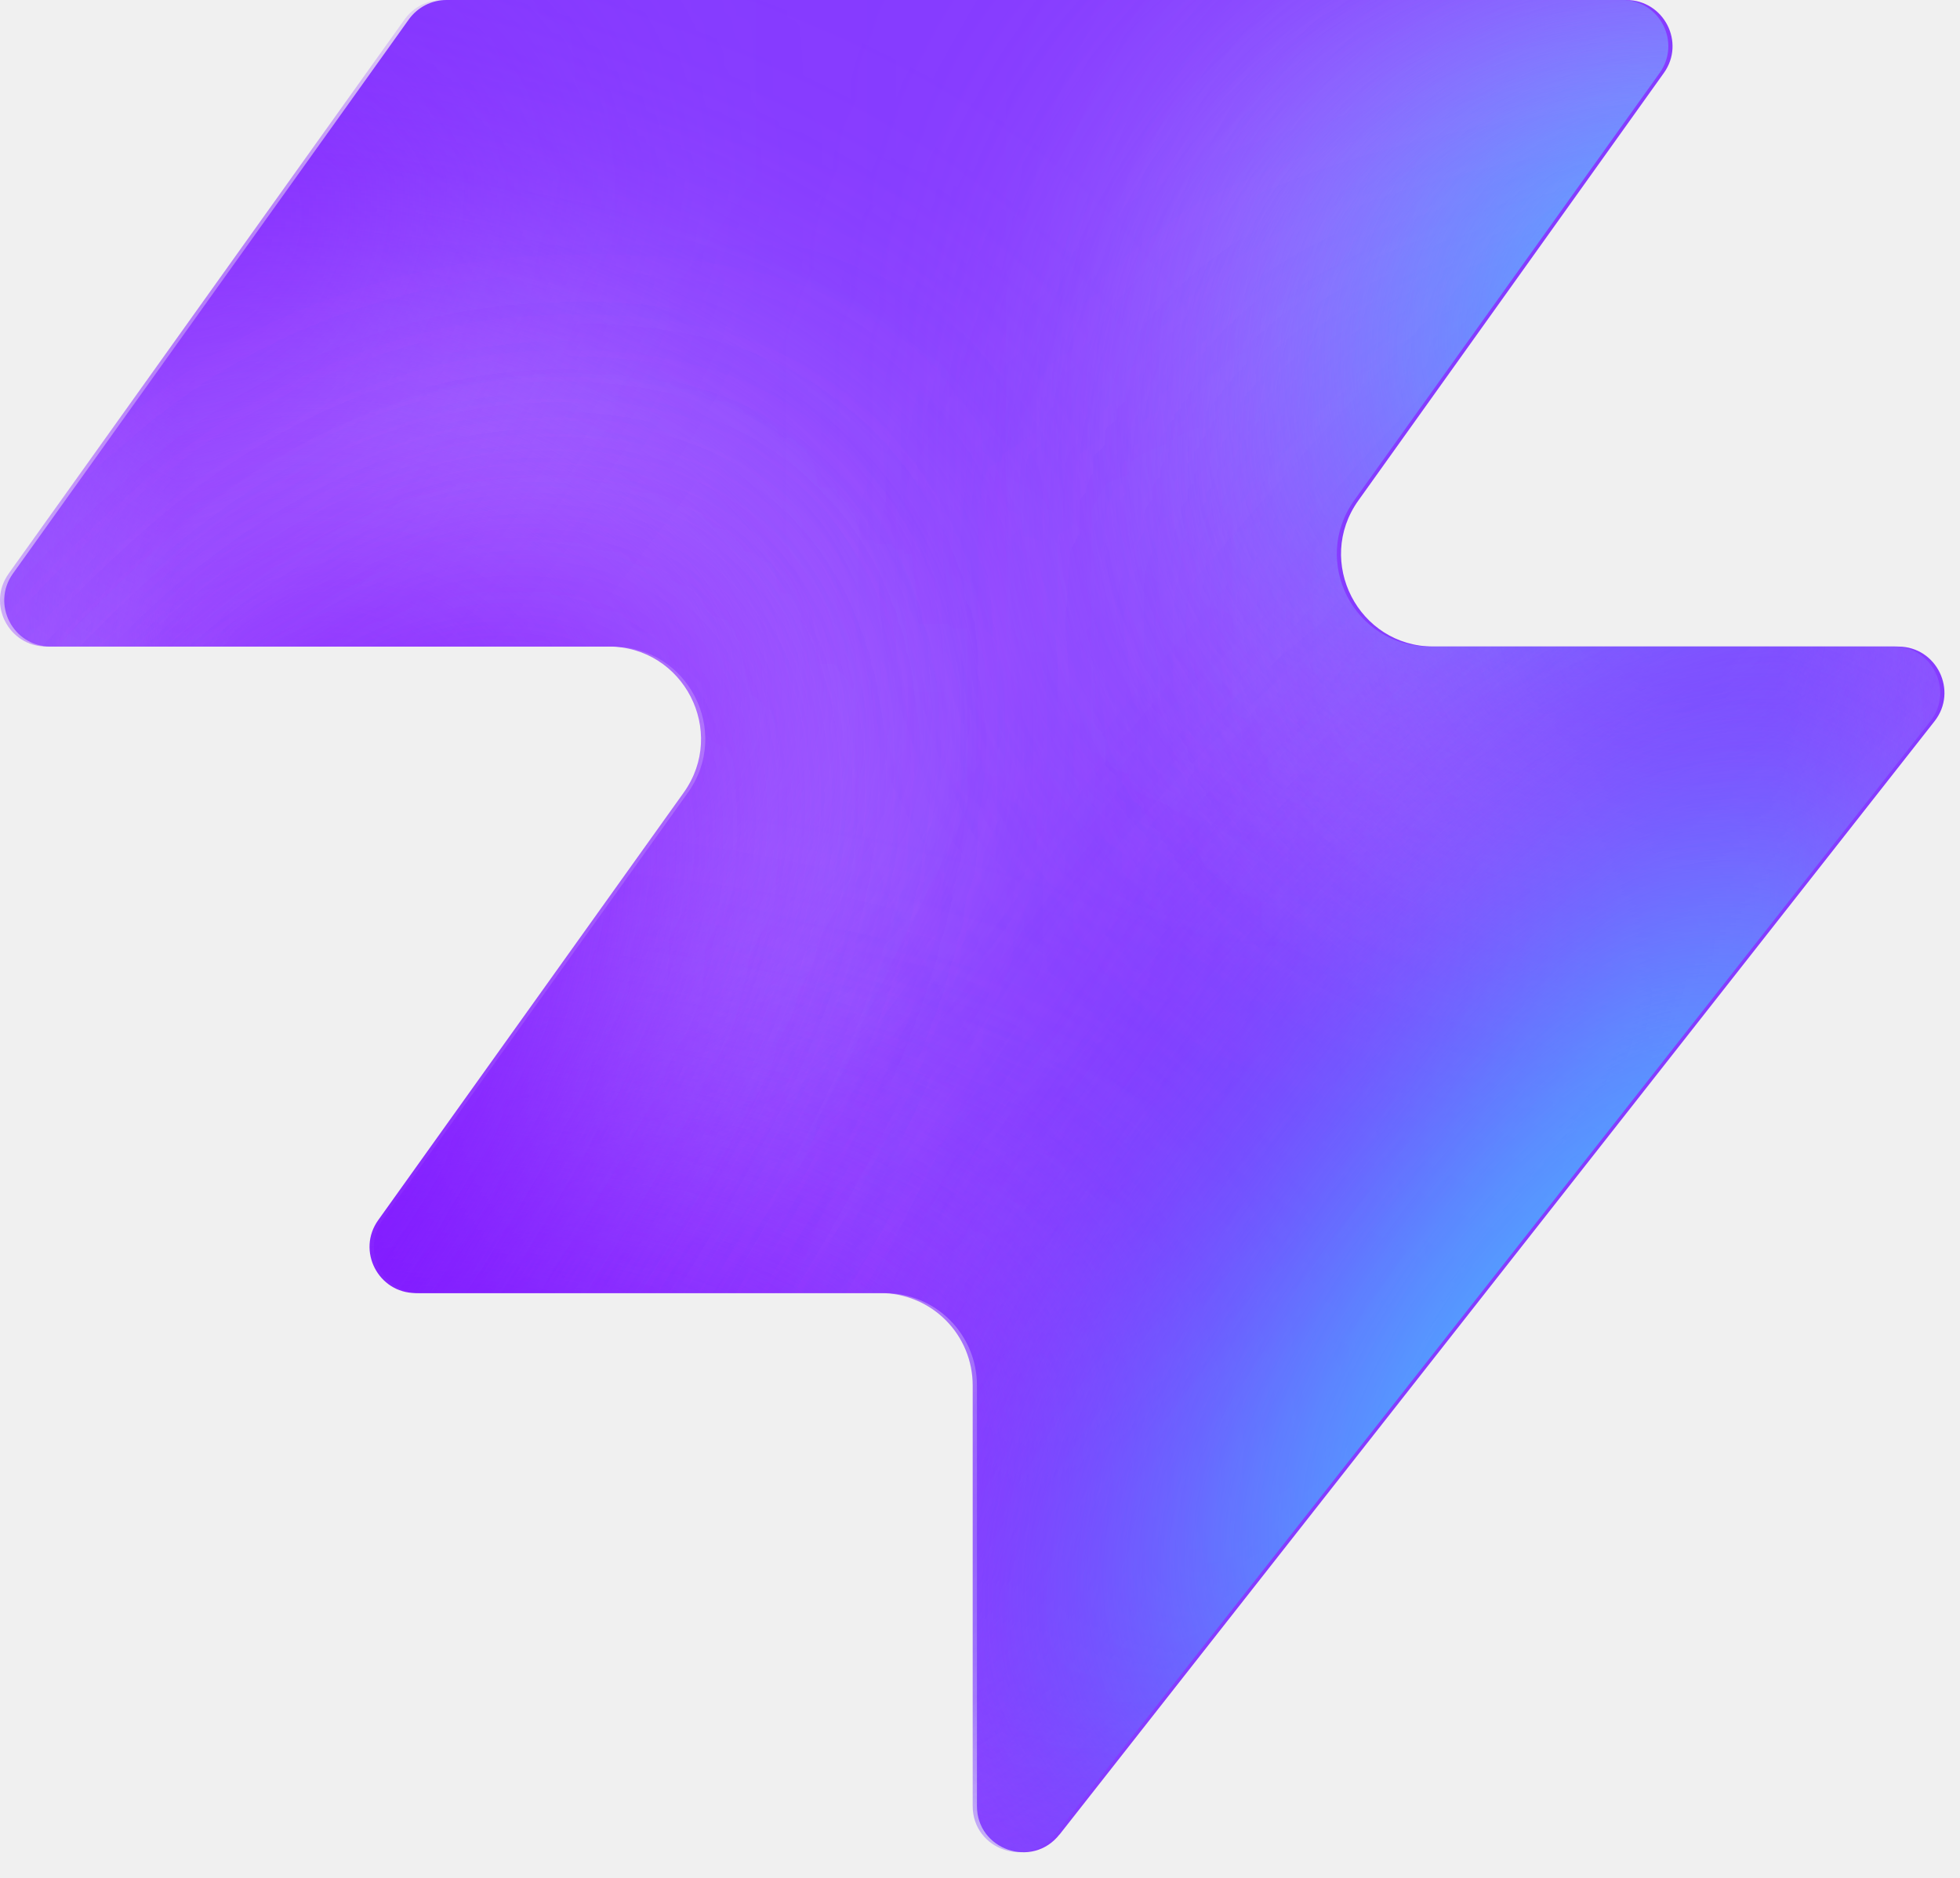
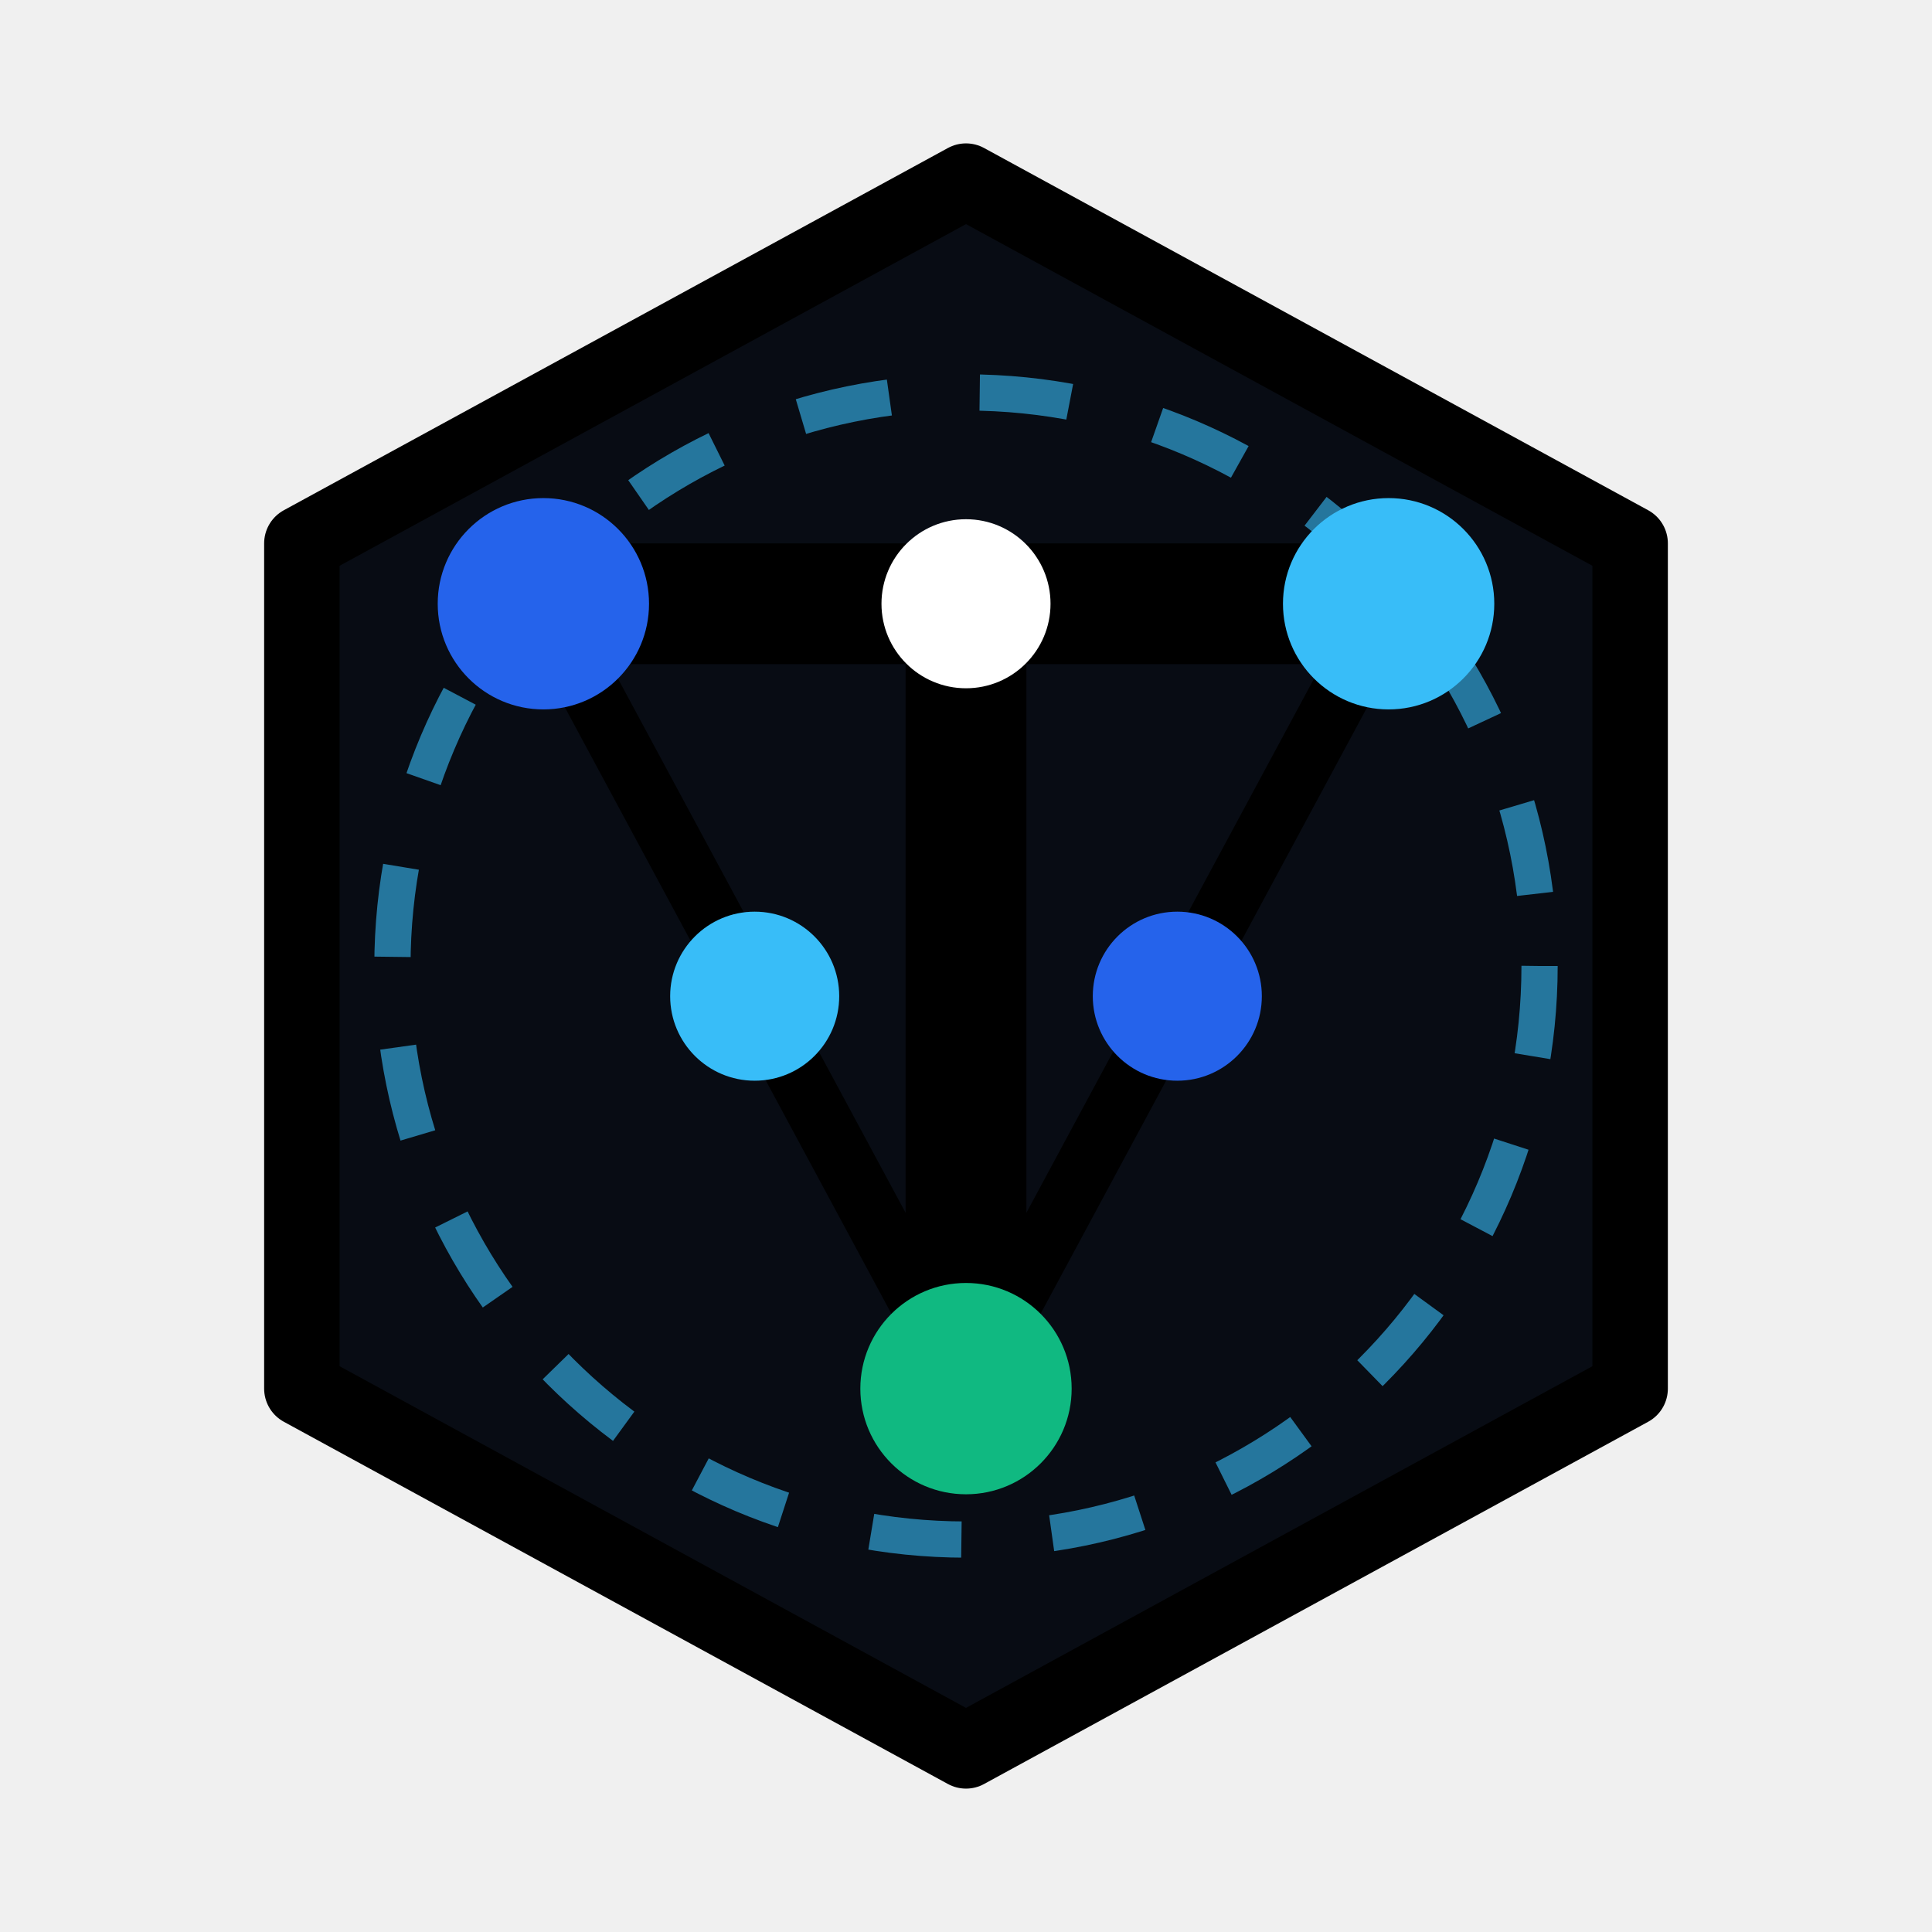
- <svg xmlns="http://www.w3.org/2000/svg" width="48" height="46" fill="none" viewBox="0 0 48 46">
-   <path fill="#863bff" d="M25.946 44.938c-.664.845-2.021.375-2.021-.698V33.937a2.26 2.26 0 0 0-2.262-2.262H10.287c-.92 0-1.456-1.04-.92-1.788l7.48-10.471c1.07-1.497 0-3.578-1.842-3.578H1.237c-.92 0-1.456-1.04-.92-1.788L10.013.474c.214-.297.556-.474.92-.474h28.894c.92 0 1.456 1.04.92 1.788l-7.48 10.471c-1.07 1.498 0 3.579 1.842 3.579h11.377c.943 0 1.473 1.088.89 1.83L25.947 44.94z" style="fill:#863bff;fill:color(display-p3 .525 .23 1);fill-opacity:1" />
-   <mask id="a" width="48" height="46" x="0" y="0" maskUnits="userSpaceOnUse" style="mask-type:alpha">
-     <path fill="#000" d="M25.842 44.938c-.664.844-2.021.375-2.021-.698V33.937a2.26 2.26 0 0 0-2.262-2.262H10.183c-.92 0-1.456-1.04-.92-1.788l7.48-10.471c1.07-1.498 0-3.579-1.842-3.579H1.133c-.92 0-1.456-1.04-.92-1.787L9.91.473c.214-.297.556-.474.92-.474h28.894c.92 0 1.456 1.04.92 1.788l-7.48 10.471c-1.07 1.498 0 3.578 1.842 3.578h11.377c.943 0 1.473 1.088.89 1.832L25.843 44.94z" style="fill:#000;fill-opacity:1" />
-   </mask>
-   <g mask="url(#a)">
-     <g filter="url(#b)">
-       <ellipse cx="5.508" cy="14.704" fill="#ede6ff" rx="5.508" ry="14.704" style="fill:#ede6ff;fill:color(display-p3 .927 .903 1);fill-opacity:1" transform="matrix(.00324 1 1 -.00324 -4.47 31.516)" />
-     </g>
-     <g filter="url(#c)">
-       <ellipse cx="10.399" cy="29.851" fill="#ede6ff" rx="10.399" ry="29.851" style="fill:#ede6ff;fill:color(display-p3 .927 .903 1);fill-opacity:1" transform="matrix(.00324 1 1 -.00324 -39.328 7.883)" />
-     </g>
-     <g filter="url(#d)">
-       <ellipse cx="5.508" cy="30.487" fill="#7e14ff" rx="5.508" ry="30.487" style="fill:#7e14ff;fill:color(display-p3 .492 .077 1);fill-opacity:1" transform="rotate(89.814 -25.913 -14.639)scale(1 -1)" />
-     </g>
-     <g filter="url(#e)">
-       <ellipse cx="5.508" cy="30.599" fill="#7e14ff" rx="5.508" ry="30.599" style="fill:#7e14ff;fill:color(display-p3 .492 .077 1);fill-opacity:1" transform="rotate(89.814 -32.644 -3.334)scale(1 -1)" />
-     </g>
-     <g filter="url(#f)">
-       <ellipse cx="5.508" cy="30.599" fill="#7e14ff" rx="5.508" ry="30.599" style="fill:#7e14ff;fill:color(display-p3 .492 .077 1);fill-opacity:1" transform="matrix(.00324 1 1 -.00324 -34.34 30.47)" />
-     </g>
-     <g filter="url(#g)">
-       <ellipse cx="14.072" cy="22.078" fill="#ede6ff" rx="14.072" ry="22.078" style="fill:#ede6ff;fill:color(display-p3 .927 .903 1);fill-opacity:1" transform="rotate(93.35 24.506 48.493)scale(-1 1)" />
-     </g>
-     <g filter="url(#h)">
-       <ellipse cx="3.47" cy="21.501" fill="#7e14ff" rx="3.47" ry="21.501" style="fill:#7e14ff;fill:color(display-p3 .492 .077 1);fill-opacity:1" transform="rotate(89.009 28.708 47.59)scale(-1 1)" />
-     </g>
-     <g filter="url(#i)">
-       <ellipse cx="3.47" cy="21.501" fill="#7e14ff" rx="3.47" ry="21.501" style="fill:#7e14ff;fill:color(display-p3 .492 .077 1);fill-opacity:1" transform="rotate(89.009 28.708 47.59)scale(-1 1)" />
-     </g>
-     <g filter="url(#j)">
-       <ellipse cx=".387" cy="8.972" fill="#7e14ff" rx="4.407" ry="29.108" style="fill:#7e14ff;fill:color(display-p3 .492 .077 1);fill-opacity:1" transform="rotate(39.51 .387 8.972)" />
-     </g>
-     <g filter="url(#k)">
-       <ellipse cx="47.523" cy="-6.092" fill="#7e14ff" rx="4.407" ry="29.108" style="fill:#7e14ff;fill:color(display-p3 .492 .077 1);fill-opacity:1" transform="rotate(37.892 47.523 -6.092)" />
-     </g>
-     <g filter="url(#l)">
-       <ellipse cx="41.412" cy="6.333" fill="#47bfff" rx="5.971" ry="9.665" style="fill:#47bfff;fill:color(display-p3 .28 .748 1);fill-opacity:1" transform="rotate(37.892 41.412 6.333)" />
-     </g>
-     <g filter="url(#m)">
-       <ellipse cx="-1.879" cy="38.332" fill="#7e14ff" rx="4.407" ry="29.108" style="fill:#7e14ff;fill:color(display-p3 .492 .077 1);fill-opacity:1" transform="rotate(37.892 -1.88 38.332)" />
-     </g>
-     <g filter="url(#n)">
-       <ellipse cx="-1.879" cy="38.332" fill="#7e14ff" rx="4.407" ry="29.108" style="fill:#7e14ff;fill:color(display-p3 .492 .077 1);fill-opacity:1" transform="rotate(37.892 -1.88 38.332)" />
-     </g>
-     <g filter="url(#o)">
-       <ellipse cx="35.651" cy="29.907" fill="#7e14ff" rx="4.407" ry="29.108" style="fill:#7e14ff;fill:color(display-p3 .492 .077 1);fill-opacity:1" transform="rotate(37.892 35.651 29.907)" />
-     </g>
-     <g filter="url(#p)">
-       <ellipse cx="38.418" cy="32.4" fill="#47bfff" rx="5.971" ry="15.297" style="fill:#47bfff;fill:color(display-p3 .28 .748 1);fill-opacity:1" transform="rotate(37.892 38.418 32.4)" />
-     </g>
-   </g>
+ <svg xmlns="http://www.w3.org/2000/svg" viewBox="0 0 64 64" fill="none">
  <defs>
-     <filter id="b" width="60.045" height="41.654" x="-19.77" y="16.149" color-interpolation-filters="sRGB" filterUnits="userSpaceOnUse">
-       <feFlood flood-opacity="0" result="BackgroundImageFix" />
-       <feBlend in="SourceGraphic" in2="BackgroundImageFix" result="shape" />
-       <feGaussianBlur result="effect1_foregroundBlur_2002_17158" stdDeviation="7.659" />
-     </filter>
-     <filter id="c" width="90.34" height="51.437" x="-54.613" y="-7.533" color-interpolation-filters="sRGB" filterUnits="userSpaceOnUse">
-       <feFlood flood-opacity="0" result="BackgroundImageFix" />
-       <feBlend in="SourceGraphic" in2="BackgroundImageFix" result="shape" />
-       <feGaussianBlur result="effect1_foregroundBlur_2002_17158" stdDeviation="7.659" />
-     </filter>
-     <filter id="d" width="79.355" height="29.4" x="-49.64" y="2.03" color-interpolation-filters="sRGB" filterUnits="userSpaceOnUse">
-       <feFlood flood-opacity="0" result="BackgroundImageFix" />
-       <feBlend in="SourceGraphic" in2="BackgroundImageFix" result="shape" />
-       <feGaussianBlur result="effect1_foregroundBlur_2002_17158" stdDeviation="4.596" />
-     </filter>
-     <filter id="e" width="79.579" height="29.4" x="-45.045" y="20.029" color-interpolation-filters="sRGB" filterUnits="userSpaceOnUse">
-       <feFlood flood-opacity="0" result="BackgroundImageFix" />
-       <feBlend in="SourceGraphic" in2="BackgroundImageFix" result="shape" />
-       <feGaussianBlur result="effect1_foregroundBlur_2002_17158" stdDeviation="4.596" />
-     </filter>
-     <filter id="f" width="79.579" height="29.4" x="-43.513" y="21.178" color-interpolation-filters="sRGB" filterUnits="userSpaceOnUse">
-       <feFlood flood-opacity="0" result="BackgroundImageFix" />
-       <feBlend in="SourceGraphic" in2="BackgroundImageFix" result="shape" />
-       <feGaussianBlur result="effect1_foregroundBlur_2002_17158" stdDeviation="4.596" />
-     </filter>
-     <filter id="g" width="74.749" height="58.852" x="15.756" y="-17.901" color-interpolation-filters="sRGB" filterUnits="userSpaceOnUse">
-       <feFlood flood-opacity="0" result="BackgroundImageFix" />
-       <feBlend in="SourceGraphic" in2="BackgroundImageFix" result="shape" />
-       <feGaussianBlur result="effect1_foregroundBlur_2002_17158" stdDeviation="7.659" />
-     </filter>
-     <filter id="h" width="61.377" height="25.362" x="23.548" y="2.284" color-interpolation-filters="sRGB" filterUnits="userSpaceOnUse">
-       <feFlood flood-opacity="0" result="BackgroundImageFix" />
-       <feBlend in="SourceGraphic" in2="BackgroundImageFix" result="shape" />
-       <feGaussianBlur result="effect1_foregroundBlur_2002_17158" stdDeviation="4.596" />
-     </filter>
-     <filter id="i" width="61.377" height="25.362" x="23.548" y="2.284" color-interpolation-filters="sRGB" filterUnits="userSpaceOnUse">
-       <feFlood flood-opacity="0" result="BackgroundImageFix" />
-       <feBlend in="SourceGraphic" in2="BackgroundImageFix" result="shape" />
-       <feGaussianBlur result="effect1_foregroundBlur_2002_17158" stdDeviation="4.596" />
-     </filter>
-     <filter id="j" width="56.045" height="63.649" x="-27.636" y="-22.853" color-interpolation-filters="sRGB" filterUnits="userSpaceOnUse">
-       <feFlood flood-opacity="0" result="BackgroundImageFix" />
-       <feBlend in="SourceGraphic" in2="BackgroundImageFix" result="shape" />
-       <feGaussianBlur result="effect1_foregroundBlur_2002_17158" stdDeviation="4.596" />
-     </filter>
-     <filter id="k" width="54.814" height="64.646" x="20.116" y="-38.415" color-interpolation-filters="sRGB" filterUnits="userSpaceOnUse">
-       <feFlood flood-opacity="0" result="BackgroundImageFix" />
-       <feBlend in="SourceGraphic" in2="BackgroundImageFix" result="shape" />
-       <feGaussianBlur result="effect1_foregroundBlur_2002_17158" stdDeviation="4.596" />
-     </filter>
-     <filter id="l" width="33.541" height="35.313" x="24.641" y="-11.323" color-interpolation-filters="sRGB" filterUnits="userSpaceOnUse">
-       <feFlood flood-opacity="0" result="BackgroundImageFix" />
-       <feBlend in="SourceGraphic" in2="BackgroundImageFix" result="shape" />
-       <feGaussianBlur result="effect1_foregroundBlur_2002_17158" stdDeviation="4.596" />
-     </filter>
-     <filter id="m" width="54.814" height="64.646" x="-29.286" y="6.009" color-interpolation-filters="sRGB" filterUnits="userSpaceOnUse">
-       <feFlood flood-opacity="0" result="BackgroundImageFix" />
-       <feBlend in="SourceGraphic" in2="BackgroundImageFix" result="shape" />
-       <feGaussianBlur result="effect1_foregroundBlur_2002_17158" stdDeviation="4.596" />
-     </filter>
-     <filter id="n" width="54.814" height="64.646" x="-29.286" y="6.009" color-interpolation-filters="sRGB" filterUnits="userSpaceOnUse">
-       <feFlood flood-opacity="0" result="BackgroundImageFix" />
-       <feBlend in="SourceGraphic" in2="BackgroundImageFix" result="shape" />
-       <feGaussianBlur result="effect1_foregroundBlur_2002_17158" stdDeviation="4.596" />
-     </filter>
-     <filter id="o" width="54.814" height="64.646" x="8.244" y="-2.416" color-interpolation-filters="sRGB" filterUnits="userSpaceOnUse">
-       <feFlood flood-opacity="0" result="BackgroundImageFix" />
-       <feBlend in="SourceGraphic" in2="BackgroundImageFix" result="shape" />
-       <feGaussianBlur result="effect1_foregroundBlur_2002_17158" stdDeviation="4.596" />
-     </filter>
-     <filter id="p" width="39.409" height="43.623" x="18.713" y="10.588" color-interpolation-filters="sRGB" filterUnits="userSpaceOnUse">
-       <feFlood flood-opacity="0" result="BackgroundImageFix" />
-       <feBlend in="SourceGraphic" in2="BackgroundImageFix" result="shape" />
-       <feGaussianBlur result="effect1_foregroundBlur_2002_17158" stdDeviation="4.596" />
-     </filter>
+     <linearGradient id="tv-primary" x1="8" y1="8" x2="56" y2="56" gradientUnits="userSpaceOnUse">
+       <stop offset="0%" stopColor="#2563EB" />
+       <stop offset="100%" stopColor="#38BDF8" />
+     </linearGradient>
+     <linearGradient id="tv-emerald" x1="16" y1="16" x2="48" y2="48" gradientUnits="userSpaceOnUse">
+       <stop offset="0%" stopColor="#38BDF8" />
+       <stop offset="100%" stopColor="#10B981" />
+     </linearGradient>
  </defs>
+   <polygon points="32,6 54,18 54,46 32,58 10,46 10,18" stroke="url(#tv-primary)" stroke-width="2.5" stroke-linejoin="round" fill="#080C14" />
+   <circle cx="32" cy="32" r="19" stroke="#38BDF8" stroke-width="1.2" stroke-dasharray="3 3" opacity="0.6" />
+   <path d="M18 20 L46 20" stroke="url(#tv-primary)" stroke-width="4" stroke-linecap="round" />
+   <path d="M32 20 L32 46" stroke="url(#tv-primary)" stroke-width="4" stroke-linecap="round" />
+   <path d="M18 20 L25 33 L32 46 L39 33 L46 20" stroke="url(#tv-emerald)" stroke-width="2" stroke-linecap="round" stroke-linejoin="round" />
+   <circle cx="18" cy="20" r="3.5" fill="#2563EB" />
+   <circle cx="46" cy="20" r="3.5" fill="#38BDF8" />
+   <circle cx="32" cy="20" r="2.8" fill="#FFFFFF" />
+   <circle cx="25" cy="33" r="2.8" fill="#38BDF8" />
+   <circle cx="39" cy="33" r="2.8" fill="#2563EB" />
+   <circle cx="32" cy="46" r="3.5" fill="#10B981" />
</svg>
